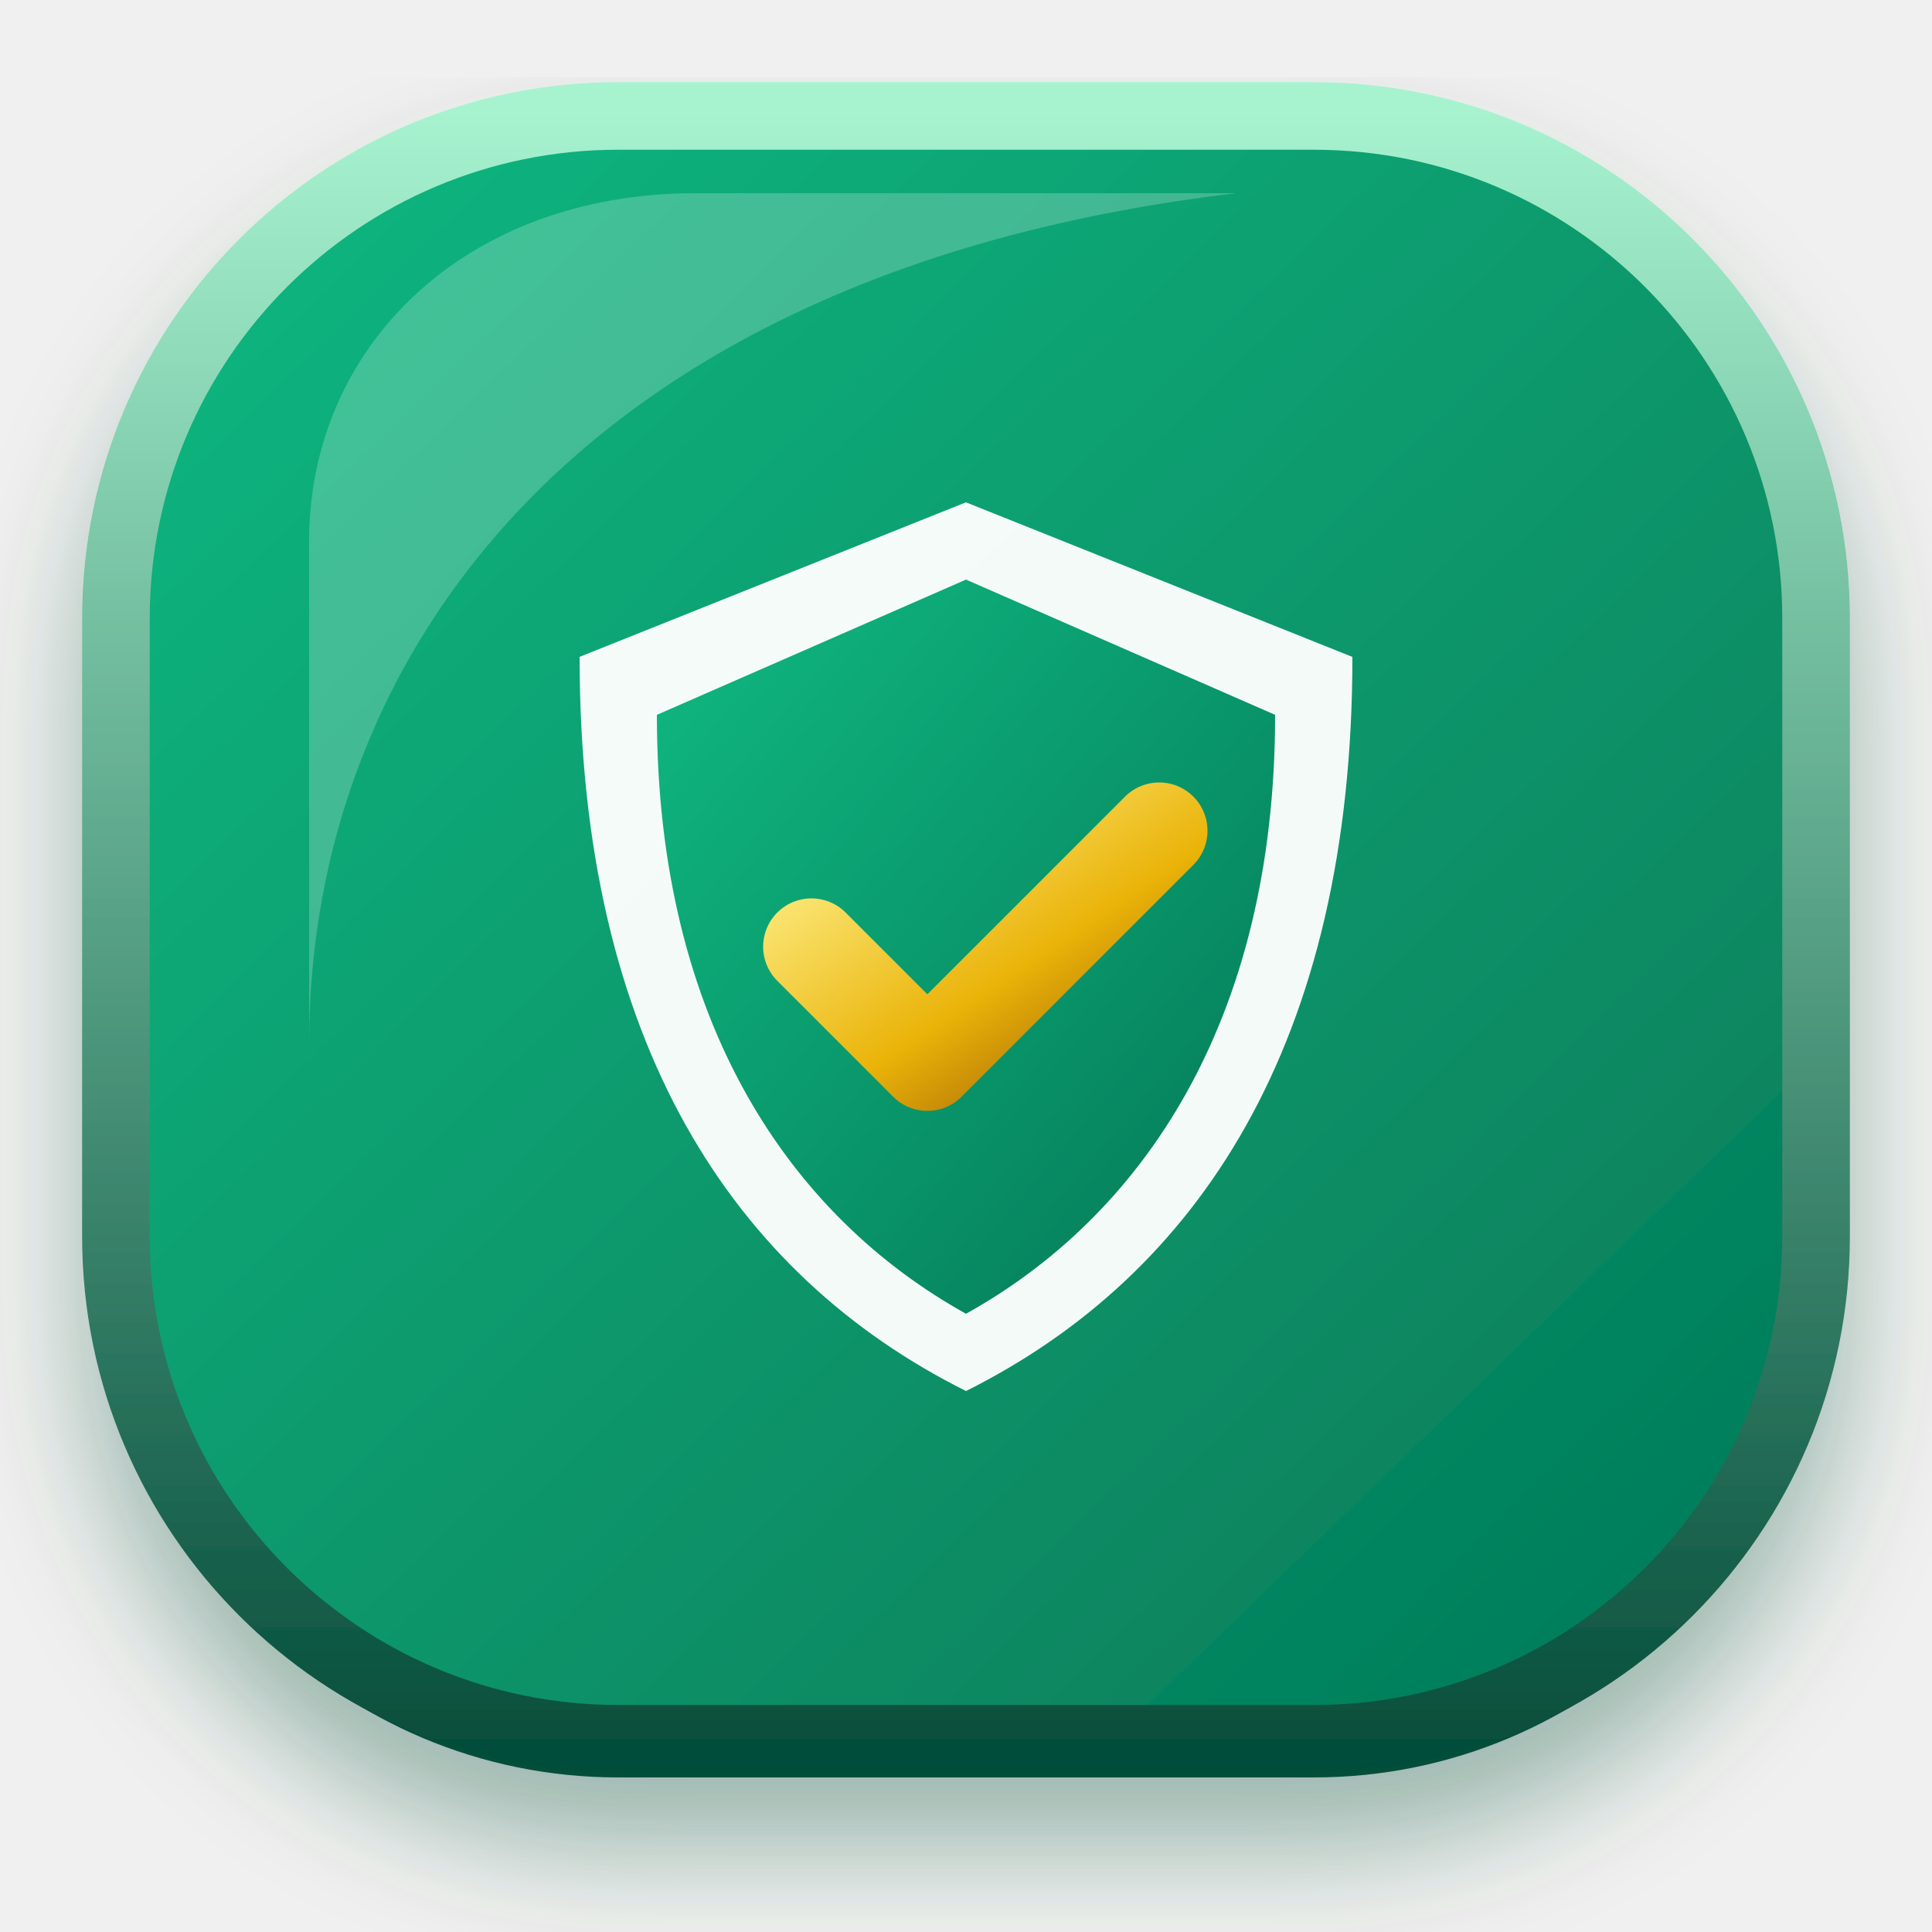
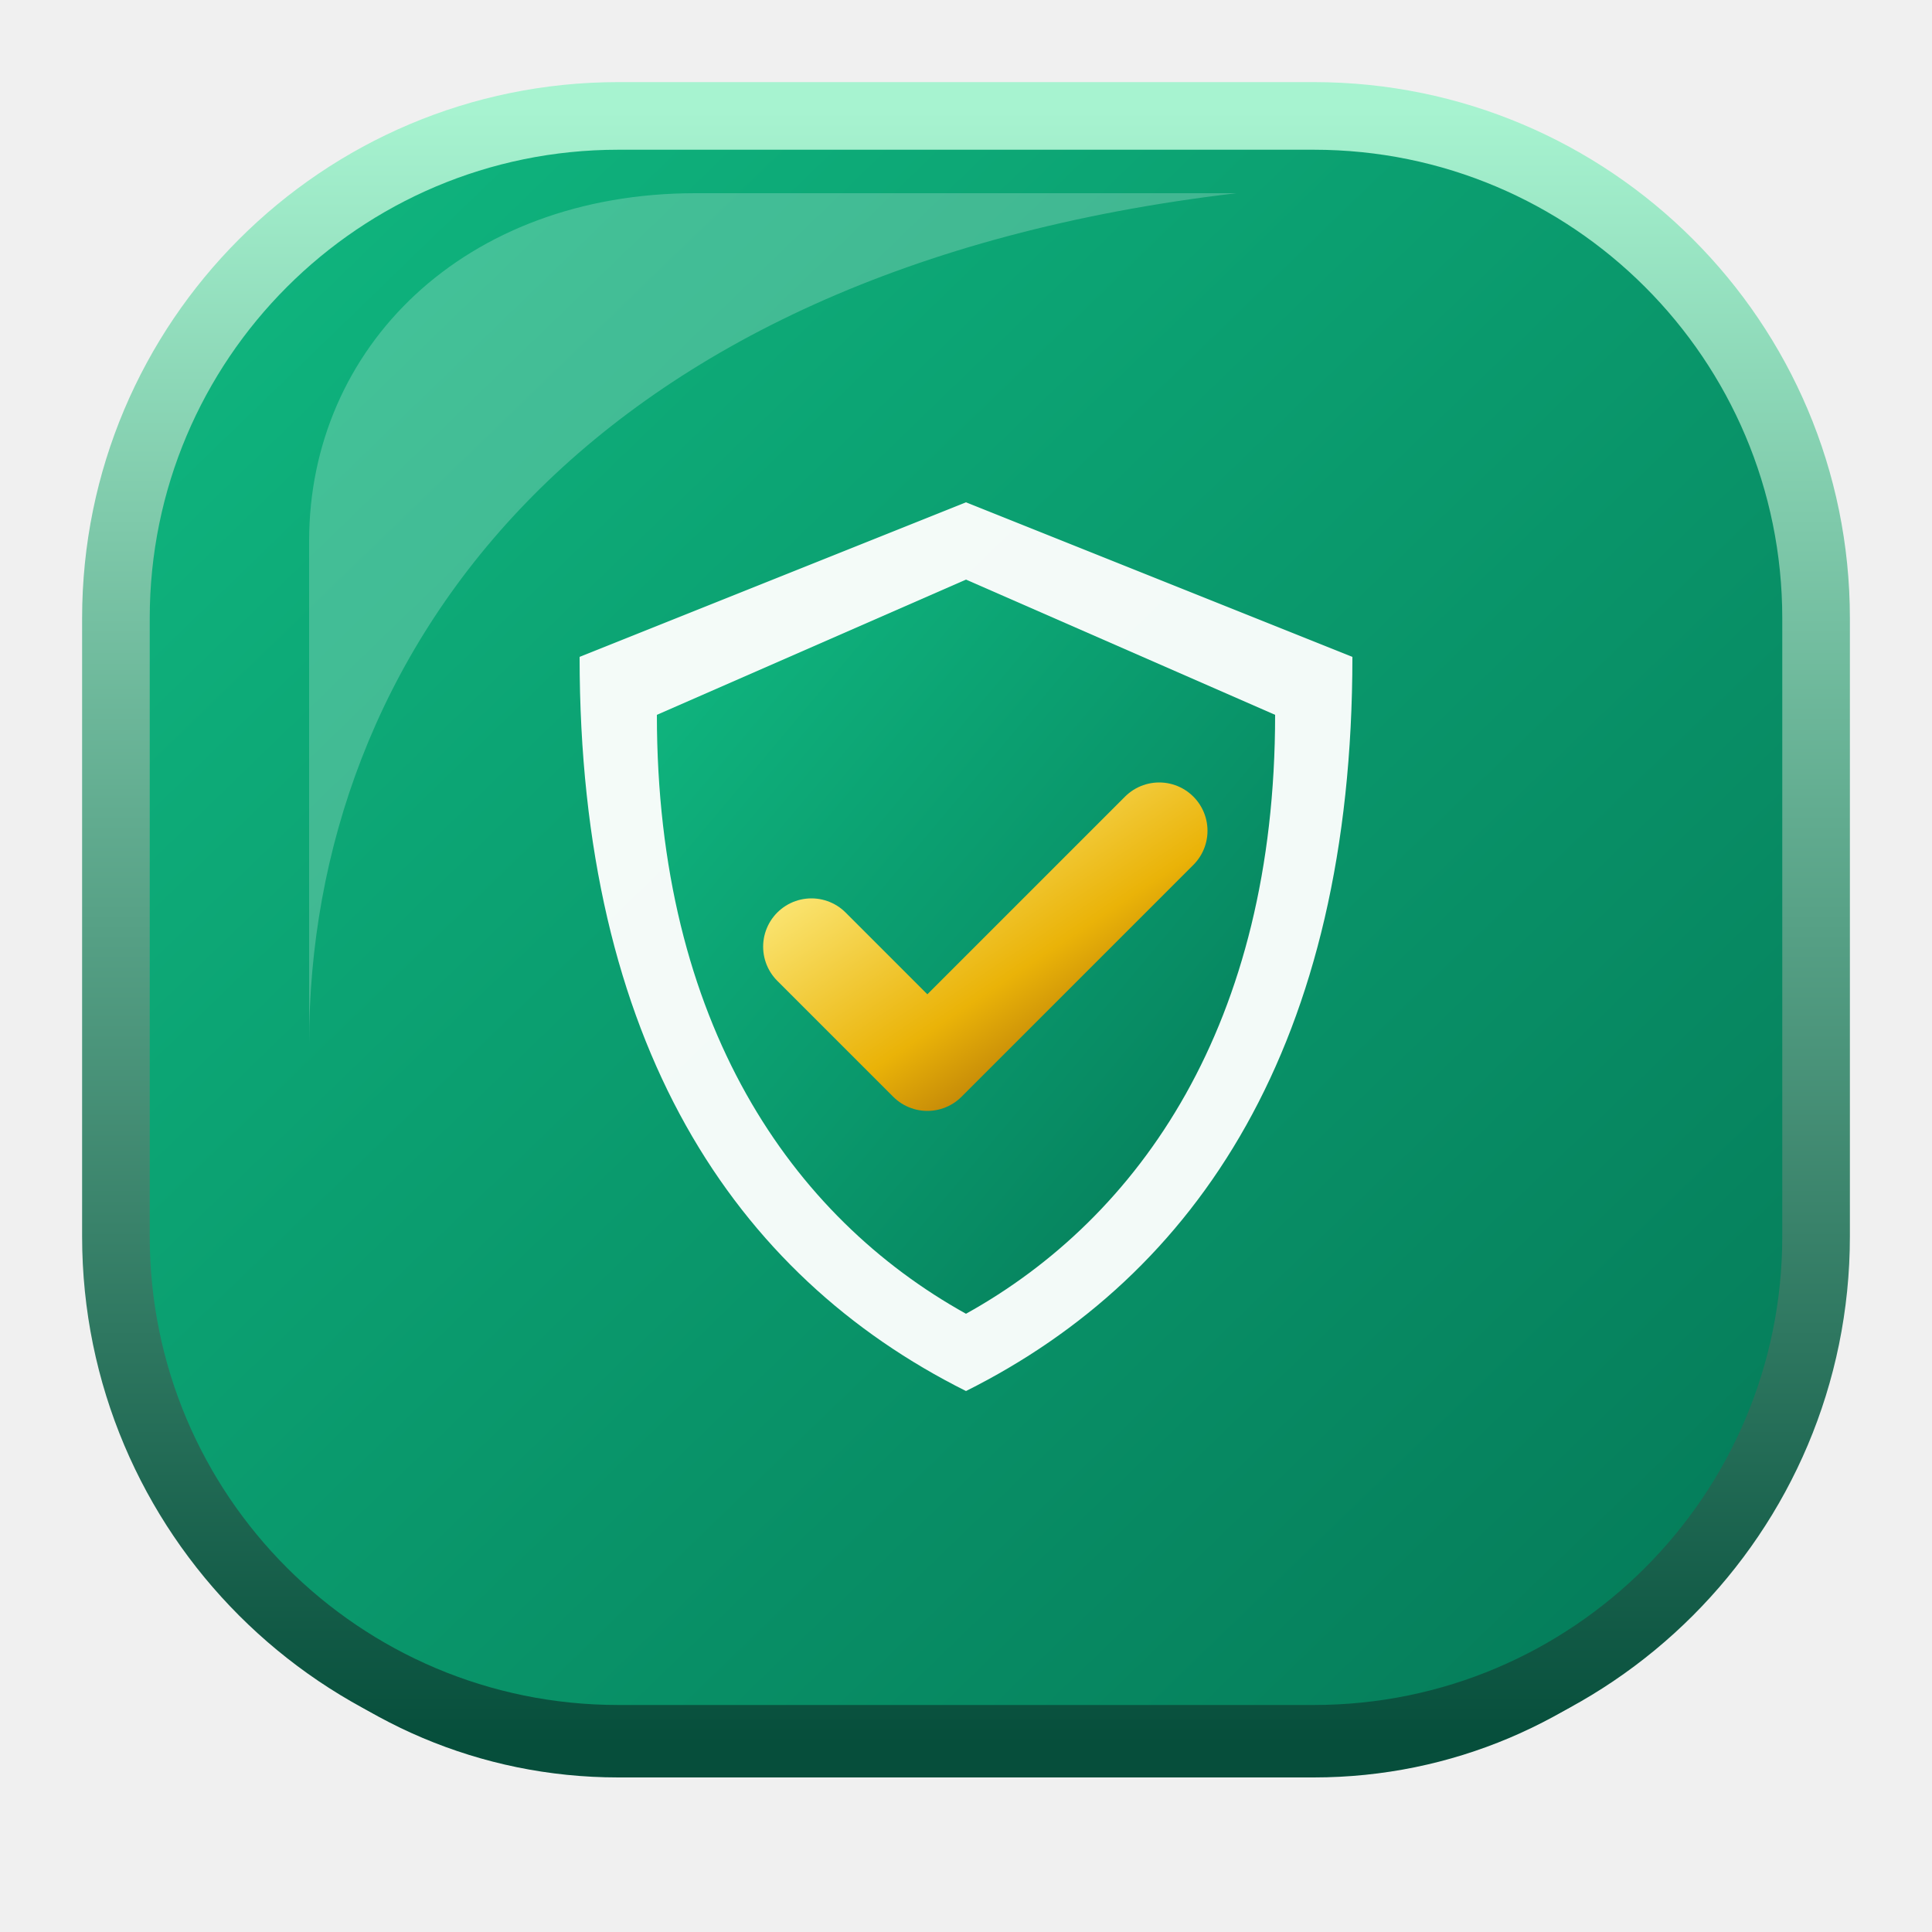
<svg xmlns="http://www.w3.org/2000/svg" viewBox="0 0 100 100" width="100" height="100" fill="none">
  <defs>
    <linearGradient id="shieldBg" x1="0%" y1="0%" x2="100%" y2="100%">
      <stop offset="0%" stop-color="#10B981" />
      <stop offset="100%" stop-color="#047857" />
    </linearGradient>
    <linearGradient id="shieldBorder" x1="0%" y1="0%" x2="0%" y2="100%">
      <stop offset="0%" stop-color="#A7F3D0" />
      <stop offset="100%" stop-color="#064E3B" />
    </linearGradient>
    <linearGradient id="goldKey" x1="0%" y1="0%" x2="100%" y2="100%">
      <stop offset="0%" stop-color="#FEF08A" />
      <stop offset="60%" stop-color="#EAB308" />
      <stop offset="100%" stop-color="#A16207" />
    </linearGradient>
-     <filter id="shadowShield" x="-10%" y="-10%" width="120%" height="130%">
-       <feDropShadow dx="0" dy="4" stdDeviation="3" flood-color="#064E3B" flood-opacity="0.35" />
-     </filter>
  </defs>
  <rect x="6" y="8" width="88" height="84" rx="26" fill="#064E3B" />
-   <rect x="6" y="6" width="88" height="84" rx="26" fill="url(#shieldBg)" stroke="url(#shieldBorder)" stroke-width="3.5" filter="url(#shadowShield)" />
+   <rect x="6" y="6" width="88" height="84" rx="26" fill="url(#shieldBg)" stroke="url(#shieldBorder)" stroke-width="3.5" />
  <path d="M 16 28 C 16 18 24 10 36 10 L 64 10 C 30 14 16 34 16 54 Z" fill="#FFFFFF" opacity="0.22" />
  <g transform="translate(50, 48)">
    <path d="M 0 -22 L 20 -14 C 20 6 12 18 0 24 C -12 18 -20 6 -20 -14 Z" fill="#FFFFFF" opacity="0.95" />
    <path d="M 0 -18 L 16 -11 C 16 5 9 15 0 20 C -9 15 -16 5 -16 -11 Z" fill="url(#shieldBg)" />
    <path d="M -8 1 L -2 7 L 10 -5" stroke="url(#goldKey)" stroke-width="5" stroke-linecap="round" stroke-linejoin="round" fill="none" />
  </g>
</svg>
